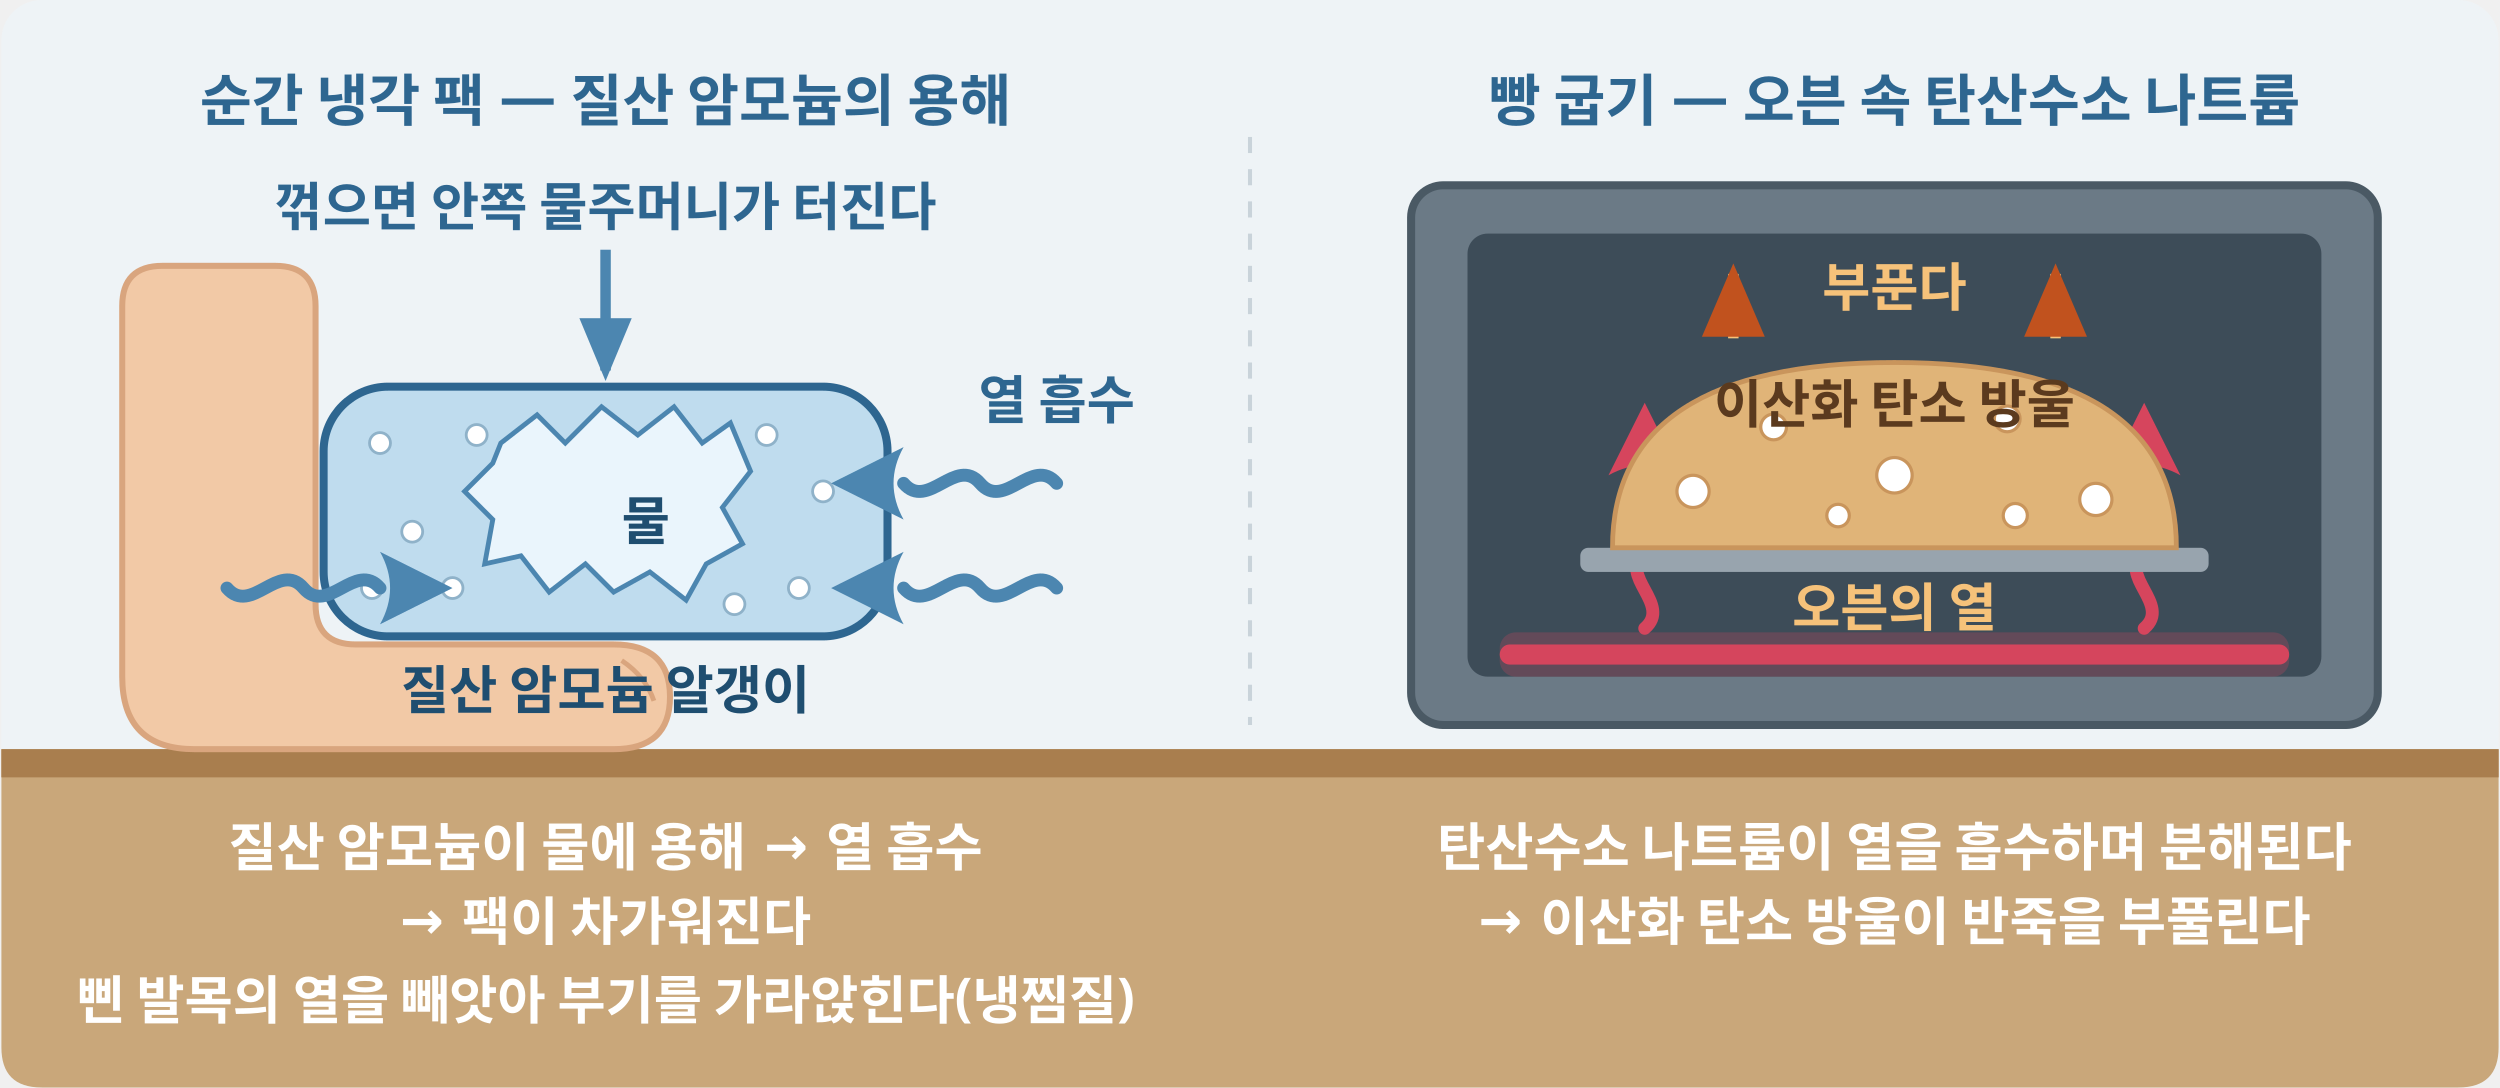
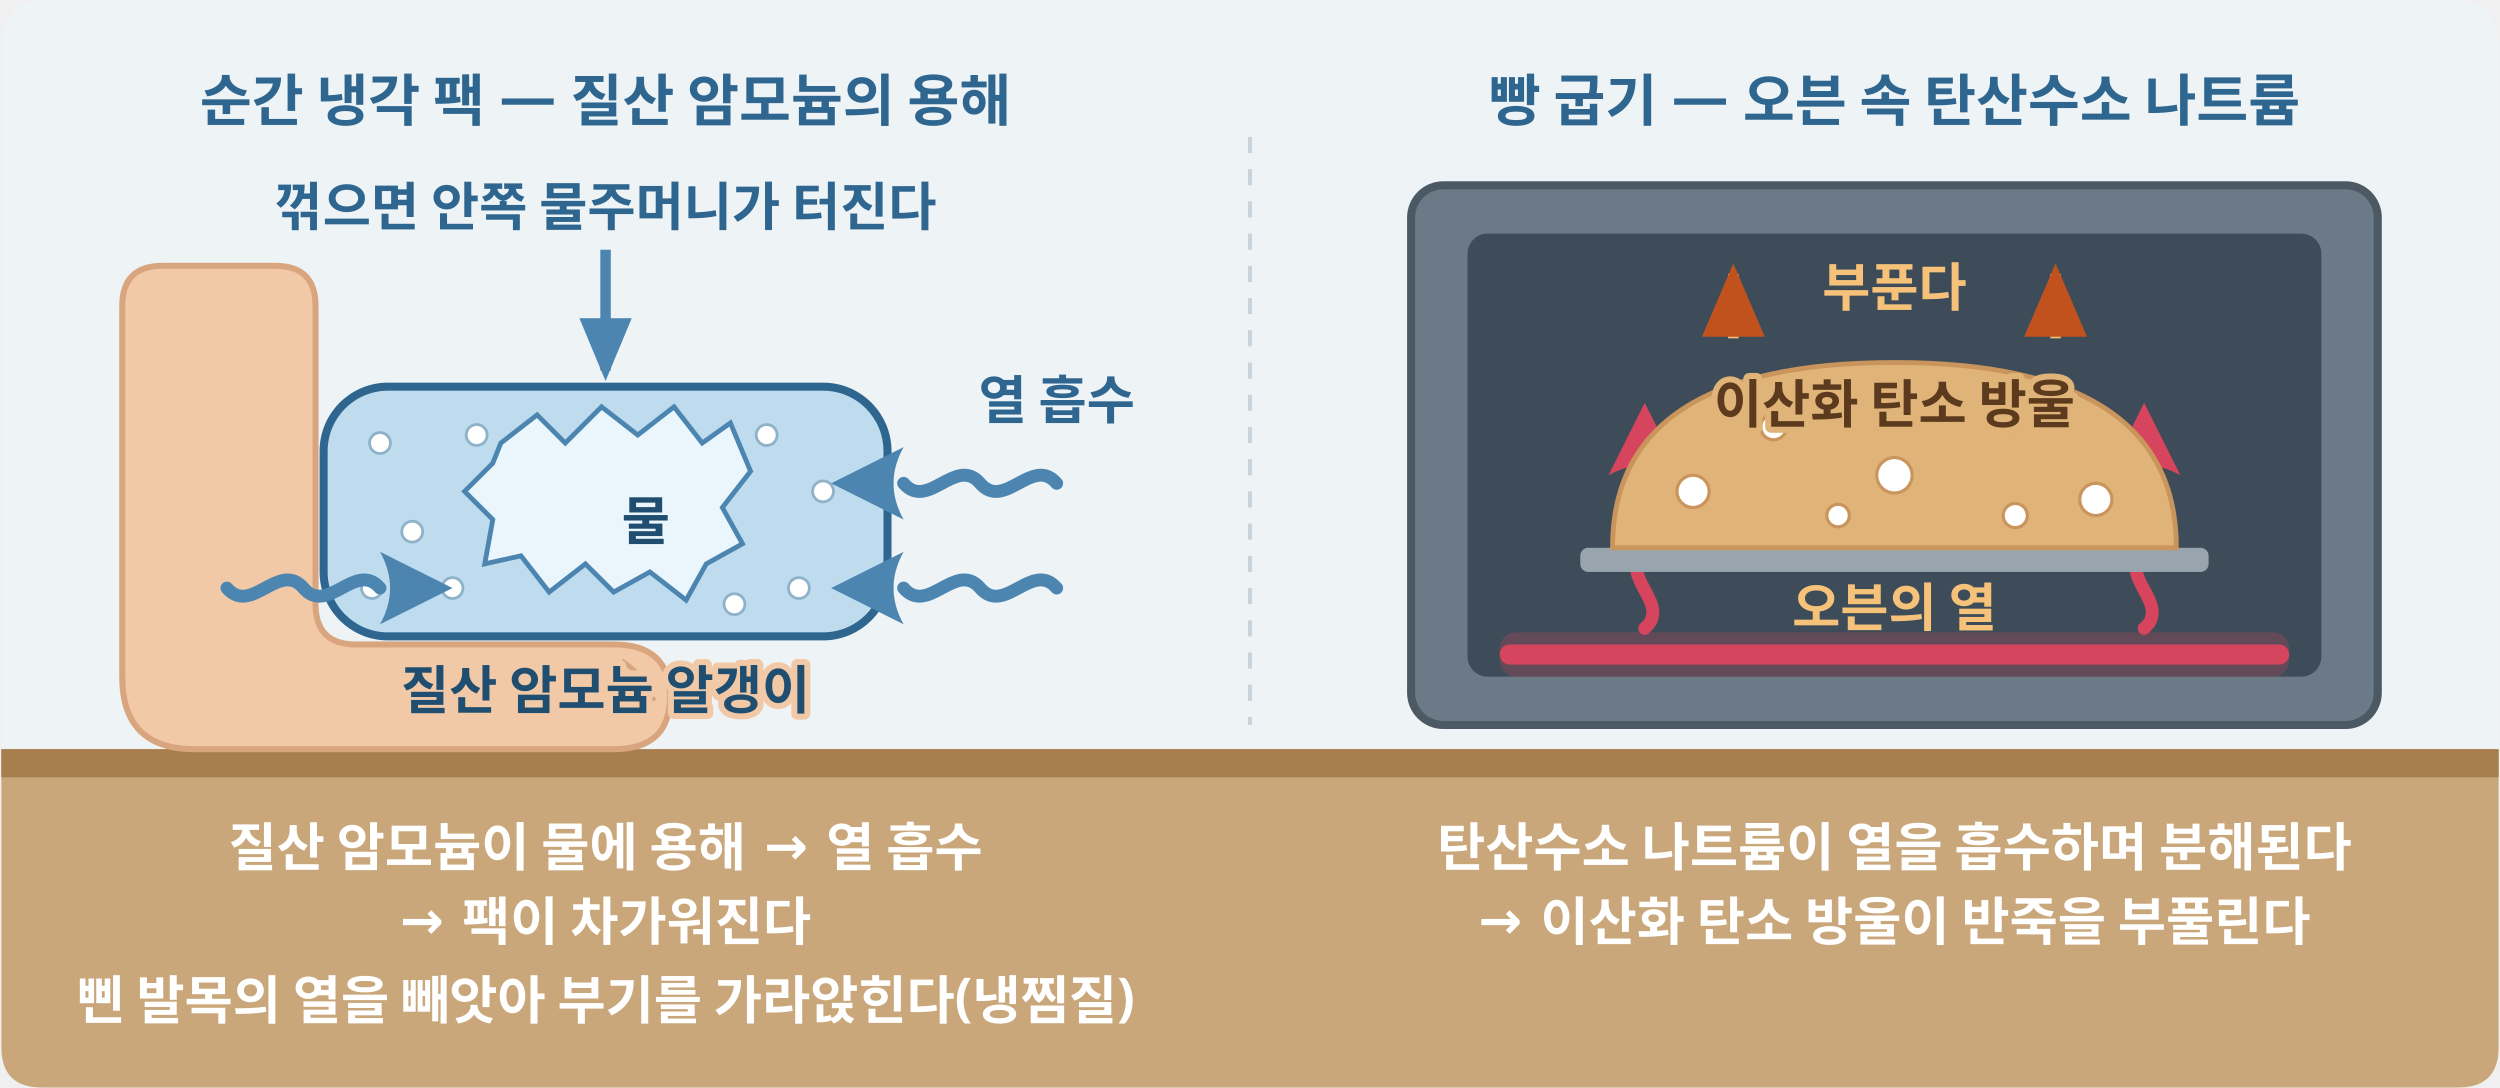
<svg width="600" height="261" viewBox="0 0 620 270" font-family="PC Sans">
  <defs>
    <marker id="arrB-2105-04" markerWidth="7" markerHeight="7" refX="5" refY="2.5" orient="auto">
      <path d="M0,0 L6,2.5 L0,5 Z" fill="#4C86B0" />
    </marker>
    <marker id="arrP-2105-04" markerWidth="8" markerHeight="8" refX="6" refY="3" orient="auto">
      <path d="M0,0 L7,3 L0,6 Z" fill="#C1521E" />
    </marker>
    <g id="wvCold-2105-04">
      <path d="M0,0 C7,-6 -7,-13 0,-19 C7,-25 -7,-32 0,-38" fill="none" stroke="#4C86B0" stroke-width="3.2" stroke-linecap="round" />
      <path d="M0,-56 L-9,-38 Q0,-43 9,-38 Z" fill="#4C86B0" />
    </g>
    <g id="wvHot-2105-04">
      <path d="M0,0 C7,-6 -7,-13 0,-19 C7,-25 -7,-32 0,-38" fill="none" stroke="#D6455D" stroke-width="3.2" stroke-linecap="round" />
      <path d="M0,-56 L-9,-38 Q0,-43 9,-38 Z" fill="#D6455D" />
    </g>
  </defs>
  <rect x="0" y="0" width="620" height="270" rx="10" fill="#EEF3F6" />
  <path d="M0,186 h620 v74 q0,10 -10,10 h-600 q-10,0 -10,-10 z" fill="#C9A77A" />
  <rect x="0" y="186" width="620" height="7" fill="#A97E4E" />
  <line x1="310" y1="34" x2="310" y2="180" stroke="#C9D3DA" stroke-width="1" stroke-dasharray="4 4" />
  <text x="150" y="30" text-anchor="middle" font-size="14" font-weight="900" fill="#2E6690">순간 냉각 팩 — 질산 암모늄의 용해</text>
  <text x="150" y="56" text-anchor="middle" font-size="13" font-weight="900" fill="#2E6690">꺾으면 안쪽 물주머니가 터진다</text>
  <line x1="150" y1="62" x2="150" y2="92" stroke="#4C86B0" stroke-width="2.6" marker-end="url(#arrB-2105-04)" />
  <path d="M40,66 q-10,0 -10,10 v92 q0,18 18,18 h104 q14,0 14,-13 q0,-13 -14,-13 h-64 q-10,0 -10,-10 v-74 q0,-10 -10,-10 z" fill="#F2C9A6" stroke="#D9A57E" stroke-width="1.5" />
  <path d="M154,164 q6,4 8,10" stroke="#D9A57E" stroke-width="1.2" fill="none" />
  <rect x="80" y="96" width="140" height="62" rx="16" fill="#BFDCEE" stroke="#2E6690" stroke-width="2" />
  <g fill="#fff" stroke="#8FB2C9" stroke-width="0.7">
    <circle cx="94" cy="110" r="2.6" />
    <circle cx="102" cy="132" r="2.6" />
    <circle cx="92" cy="146" r="2.6" />
    <circle cx="112" cy="146" r="2.6" />
    <circle cx="190" cy="108" r="2.6" />
    <circle cx="204" cy="122" r="2.6" />
    <circle cx="198" cy="146" r="2.6" />
    <circle cx="182" cy="150" r="2.6" />
    <circle cx="118" cy="108" r="2.6" />
  </g>
  <path d="M124,110 l9,-7 l7,7 l9,-9 l9,7 l9,-7 l7,9 l7,-5 l5,12 l-7,9 l5,9 l-9,5 l-5,9 l-9,-7 l-9,5 l-7,-7 l-9,7 l-7,-9 l-9,2 l2,-11 l-7,-7 l7,-7 z" fill="#EAF5FC" stroke="#4C86B0" stroke-width="1.2" />
  <text x="160" y="134" text-anchor="middle" font-size="13" font-weight="900" fill="#1F4E70">물</text>
-   <text x="150" y="176" text-anchor="middle" font-size="13" font-weight="900" fill="#1F4E70">질산 암모늄 알갱이</text>
+   <text x="150" y="176" text-anchor="middle" font-size="13" font-weight="900" fill="#1F4E70" stroke="#F2C9A6" stroke-width="3" stroke-linejoin="round" paint-order="stroke">질산 암모늄 알갱이</text>
  <use href="#wvCold-2105-04" transform="translate(262,120) rotate(-90)" />
  <use href="#wvCold-2105-04" transform="translate(262,146) rotate(-90)" />
  <use href="#wvCold-2105-04" transform="translate(56,146) rotate(90)" />
  <text x="262" y="104" text-anchor="middle" font-size="13" font-weight="900" fill="#2E6690">열 흡수</text>
  <text x="150" y="215" text-anchor="middle" font-size="13" font-weight="800" fill="#fff">질산 암모늄이 물에 용해 → 열 흡수</text>
  <text x="150" y="233" text-anchor="middle" font-size="13" font-weight="800" fill="#fff">→ 팩이 차가워진다</text>
  <text x="150" y="253" text-anchor="middle" font-size="13" font-weight="700" fill="#fff">삔 발목의 열을 빼앗아 부기를 가라앉힌다(냉찜질)</text>
  <text x="470" y="30" text-anchor="middle" font-size="14" font-weight="900" fill="#2E6690">빵 굽기 — 오븐 속 탄산수소 나트륨</text>
  <rect x="350" y="46" width="240" height="134" rx="8" fill="#6B7A86" stroke="#4A5964" stroke-width="2" />
  <rect x="364" y="58" width="212" height="110" rx="5" fill="#3D4C58" />
  <rect x="372" y="160" width="196" height="5" rx="2.5" fill="#D6455D" />
  <rect x="372" y="157" width="196" height="11" rx="4" fill="#D6455D" fill-opacity="0.25" />
  <text x="470" y="155.5" text-anchor="middle" font-size="13" font-weight="800" fill="#F6C27A">오븐의 열</text>
  <use href="#wvHot-2105-04" transform="translate(408,156) rotate(0)" />
  <use href="#wvHot-2105-04" transform="translate(532,156) rotate(0)" />
  <rect x="392" y="136" width="156" height="6" rx="2" fill="#98A4AE" />
  <path d="M400,136 q0,-46 70,-46 q70,0 70,46 z" fill="#E0B478" stroke="#C9955C" stroke-width="1.2" />
  <g fill="#fff" stroke="#C9955C" stroke-width="0.8">
    <circle cx="420" cy="122" r="4" />
    <circle cx="440" cy="106" r="3.2" />
    <circle cx="470" cy="118" r="4.4" />
    <circle cx="498" cy="104" r="3.2" />
    <circle cx="520" cy="124" r="4" />
    <circle cx="456" cy="128" r="2.8" />
    <circle cx="500" cy="128" r="3" />
  </g>
-   <text x="470" y="105" text-anchor="middle" font-size="13" font-weight="900" fill="#5B3A1E">이산화 탄소 방울</text>
+   <text x="470" y="105" text-anchor="middle" font-size="13" font-weight="900" fill="#5B3A1E" stroke="#E0B478" stroke-width="3" stroke-linejoin="round" paint-order="stroke">이산화 탄소 방울</text>
  <line x1="430" y1="84" x2="430" y2="68" stroke="#F6C27A" stroke-width="2.6" marker-end="url(#arrP-2105-04)" />
  <line x1="510" y1="84" x2="510" y2="68" stroke="#F6C27A" stroke-width="2.6" marker-end="url(#arrP-2105-04)" />
  <text x="470" y="76" text-anchor="middle" font-size="13" font-weight="900" fill="#F6C27A">부푼다</text>
  <text x="470" y="215" text-anchor="middle" font-size="13" font-weight="800" fill="#fff">탄산수소 나트륨이 열을 흡수하며 분해된다</text>
  <text x="470" y="233" text-anchor="middle" font-size="13" font-weight="700" fill="#fff">→ 이산화 탄소 방울이 반죽을 부풀린다</text>
</svg>
